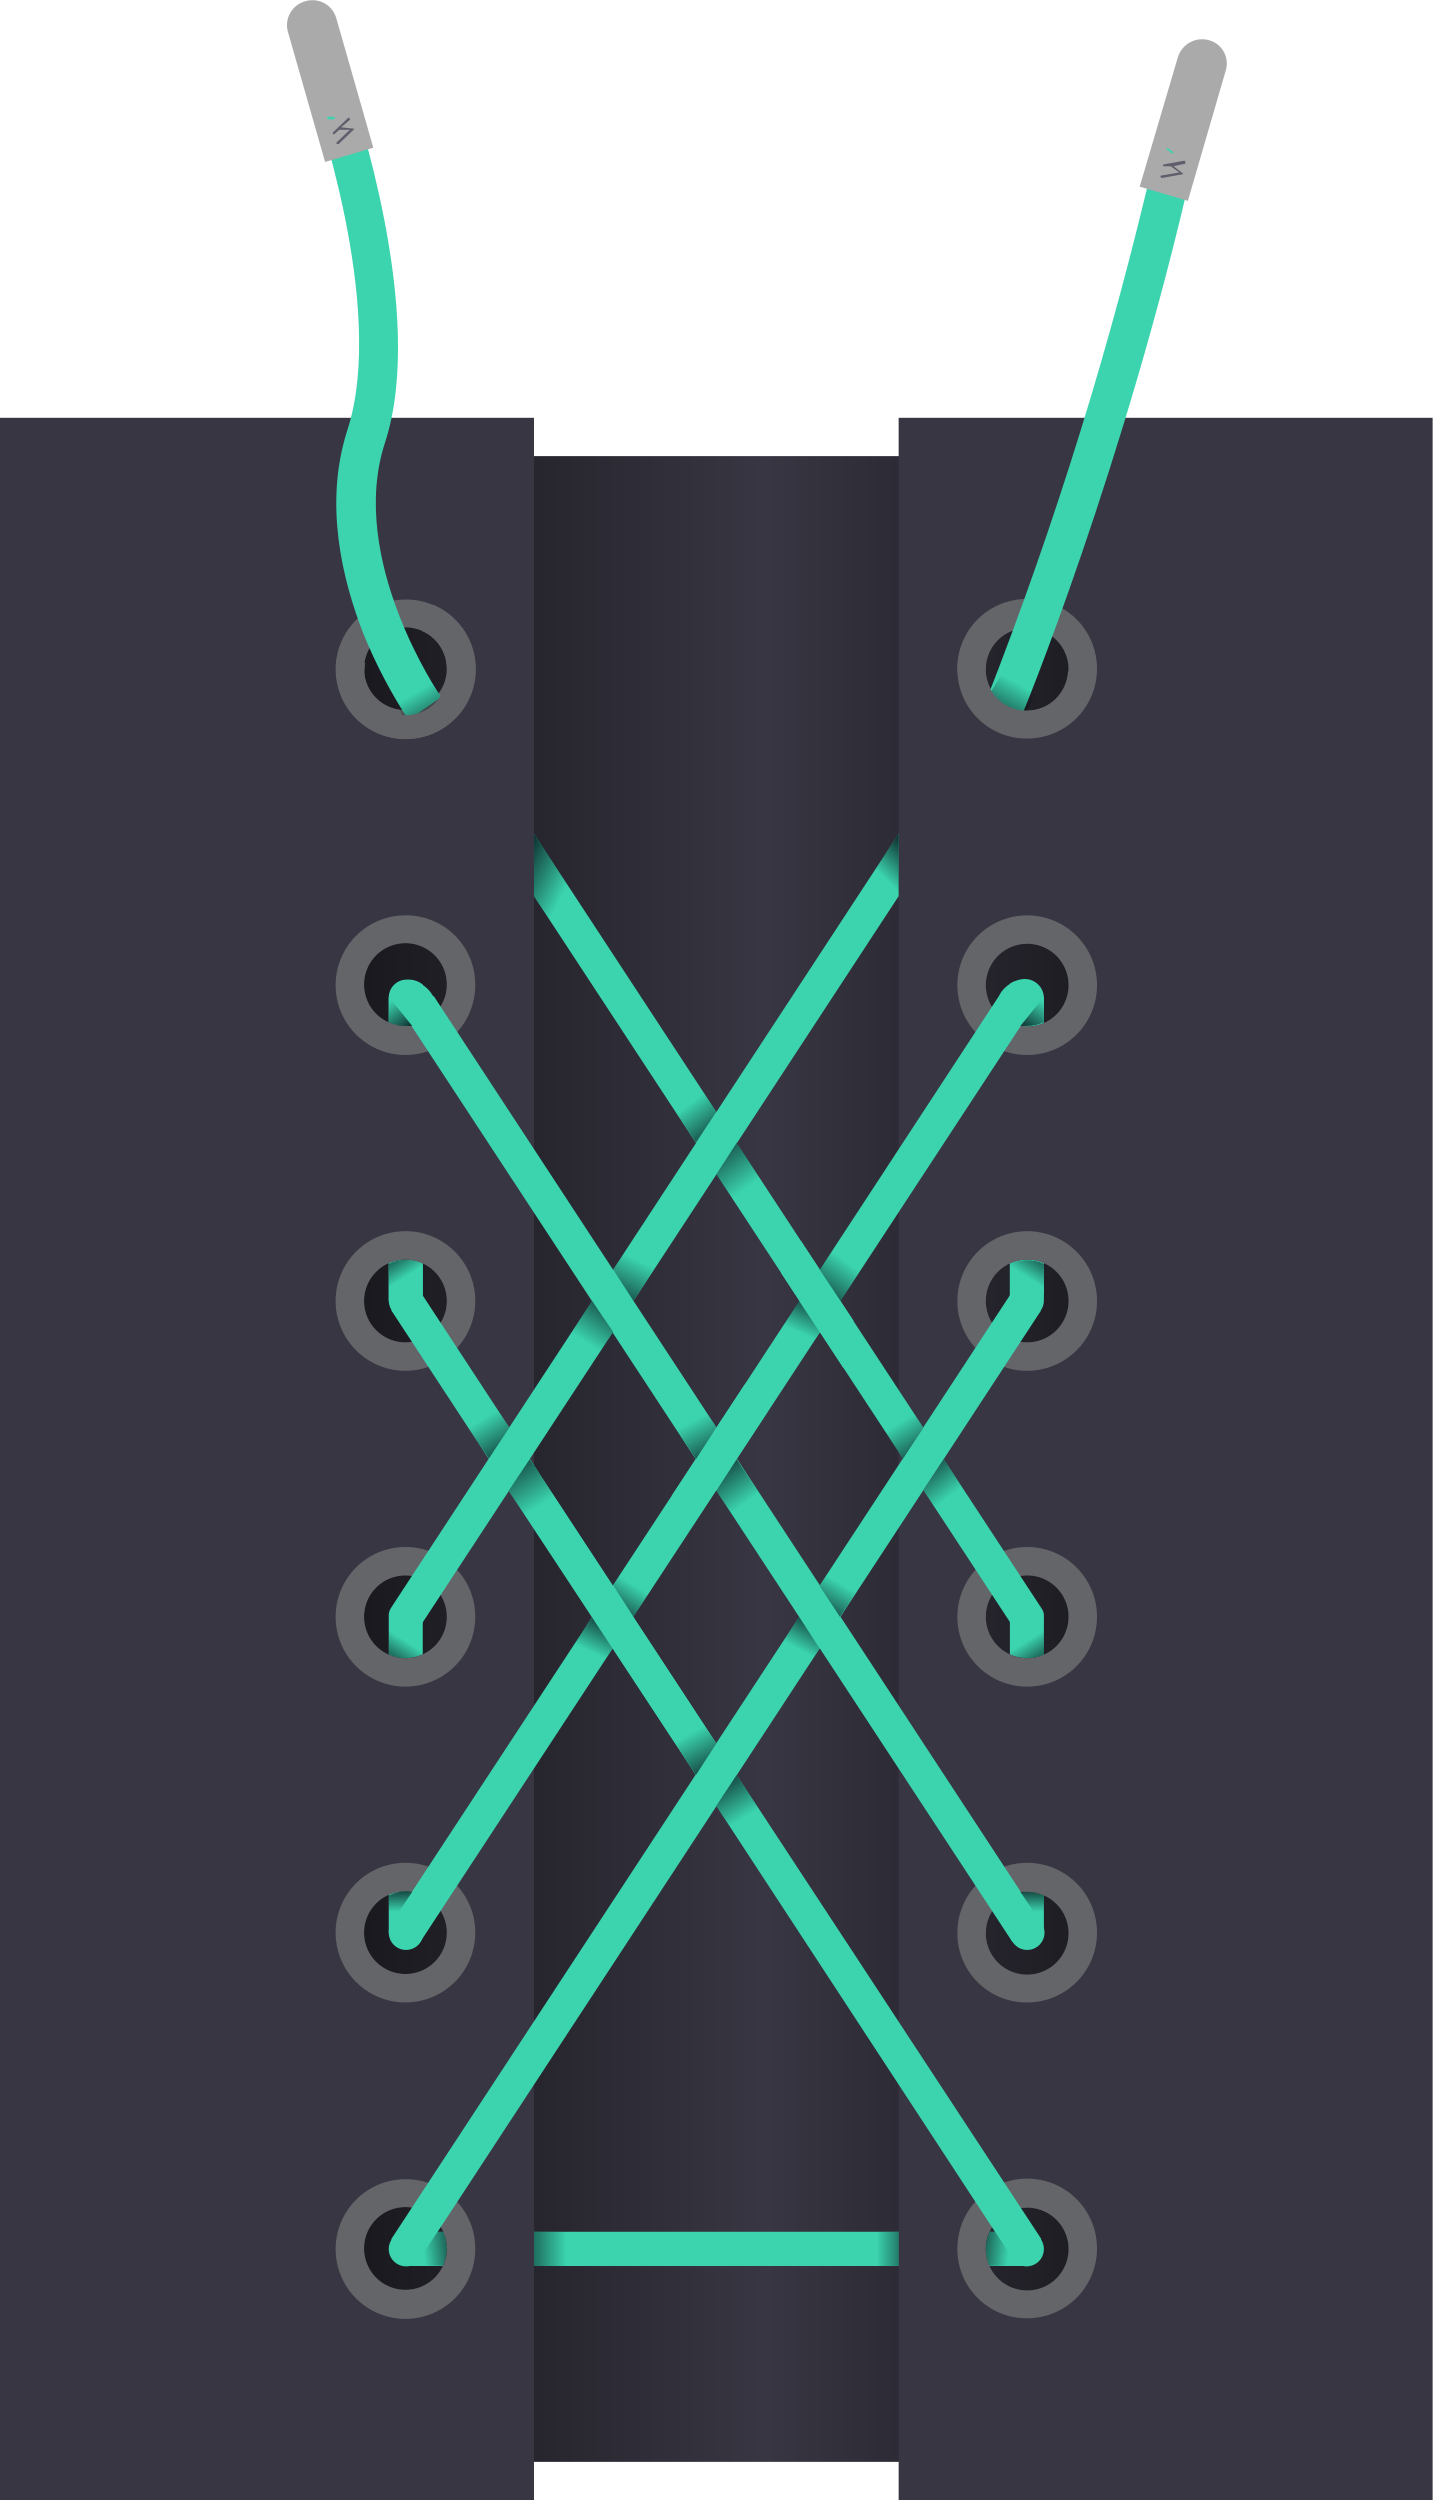
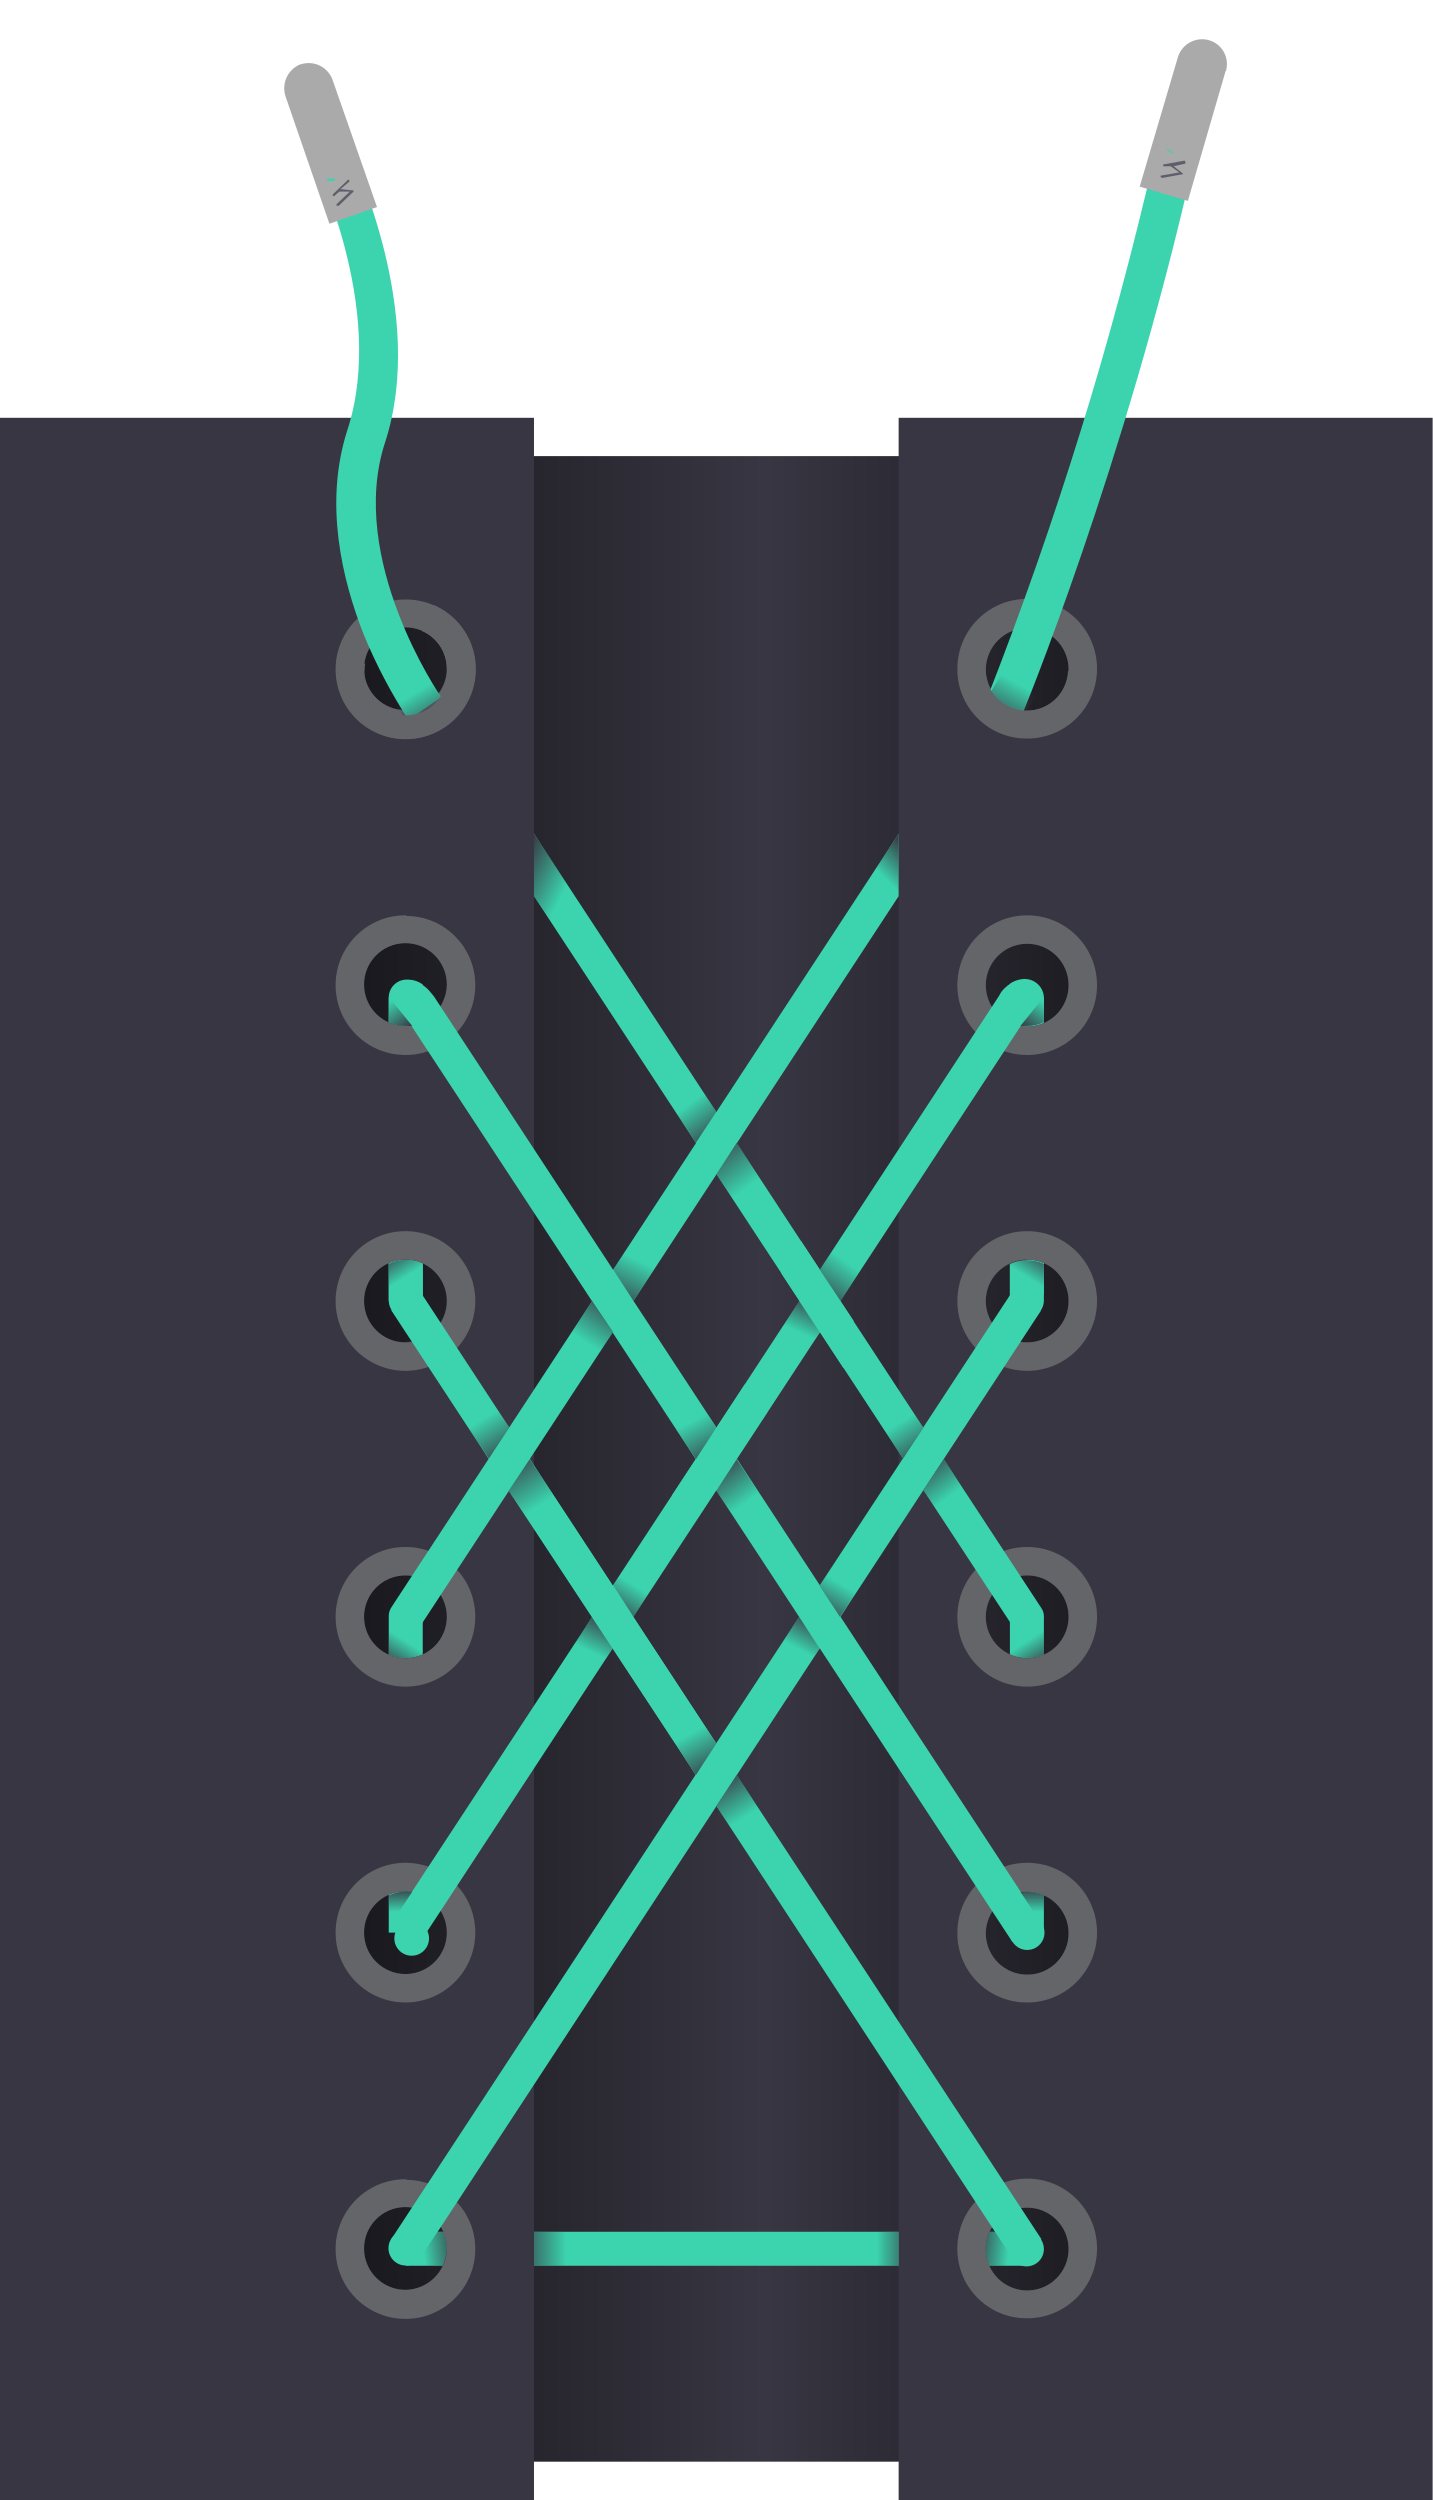
<svg xmlns="http://www.w3.org/2000/svg" xmlns:xlink="http://www.w3.org/1999/xlink" viewBox="0 0 231.8 404.5">
  <defs>
-     <linearGradient id="a" x1="2.86" y1="236.05" x2="231.12" y2="236.05" gradientUnits="userSpaceOnUse">
+     <linearGradient id="a" x1="2.86" y1="1832.05" x2="231.12" y2="1832.05" gradientTransform="translate(0 -1596)" gradientUnits="userSpaceOnUse">
      <stop offset="0" />
      <stop offset="0.53" stop-color="#383642" />
      <stop offset="1" />
    </linearGradient>
-     <linearGradient id="b" x1="65.65" y1="363.85" x2="166.14" y2="363.85" gradientUnits="userSpaceOnUse">
+     <linearGradient id="b" x1="65.7" y1="1959.85" x2="166.2" y2="1959.85" gradientTransform="translate(0 -1596)" gradientUnits="userSpaceOnUse">
      <stop offset="0" stop-color="#3bd4ae" />
      <stop offset="1" stop-color="#3bd4ae" />
    </linearGradient>
-     <linearGradient id="c" x1="148.65" y1="363.86" x2="141.84" y2="363.86" gradientUnits="userSpaceOnUse">
+     <linearGradient id="c" x1="148.65" y1="1959.85" x2="141.84" y2="1959.85" gradientTransform="translate(0 -1596)" gradientUnits="userSpaceOnUse">
      <stop offset="0" stop-color="#383642" />
      <stop offset="1" stop-color="#383642" stop-opacity="0" />
    </linearGradient>
-     <linearGradient id="d" x1="83.02" y1="363.85" x2="91.65" y2="363.85" xlink:href="#c" />
-     <linearGradient id="e" x1="74.38" y1="363.43" x2="68.52" y2="364.22" xlink:href="#c" />
-     <linearGradient id="f" x1="-5313.59" y1="363.43" x2="-5319.45" y2="364.22" gradientTransform="matrix(-1, 0, 0, 1, -5156.17, 0)" xlink:href="#c" />
-     <linearGradient id="g" x1="167.04" y1="305.34" x2="167.04" y2="309.35" xlink:href="#c" />
-     <linearGradient id="h" x1="-5490.18" y1="305.32" x2="-5490.18" y2="309.33" gradientTransform="matrix(-1, 0, 0, 1, -5425.4, 0)" xlink:href="#c" />
-     <linearGradient id="i" x1="116.17" y1="287.22" x2="120.41" y2="294.15" xlink:href="#c" />
-     <linearGradient id="j" x1="115.46" y1="287.64" x2="111.62" y2="280.53" xlink:href="#c" />
-     <linearGradient id="k" x1="98.23" y1="261.62" x2="95.5" y2="267.24" xlink:href="#c" />
-     <linearGradient id="l" x1="98.98" y1="262" x2="102.54" y2="256.43" xlink:href="#c" />
-     <linearGradient id="m" x1="62.97" y1="269.78" x2="65.68" y2="265.52" xlink:href="#c" />
-     <linearGradient id="n" x1="-5399.81" y1="269.8" x2="-5397.09" y2="265.54" gradientTransform="matrix(-1, 0, 0, 1, -5230.98, 0)" xlink:href="#c" />
-     <linearGradient id="o" x1="-5468.47" y1="-1710.67" x2="-5465.75" y2="-1714.93" gradientTransform="translate(-5299.6 -1508.3) rotate(180)" xlink:href="#c" />
-     <linearGradient id="p" x1="131.63" y1="-1710.65" x2="134.34" y2="-1714.9" gradientTransform="matrix(1, 0, 0, -1, -68.66, -1508.3)" xlink:href="#c" />
-     <linearGradient id="q" x1="132.04" y1="261.64" x2="129.21" y2="266.84" xlink:href="#c" />
-     <linearGradient id="r" x1="132.66" y1="262.18" x2="136.14" y2="256.28" xlink:href="#c" />
-     <linearGradient id="s" x1="115.7" y1="236.28" x2="120.69" y2="243.18" gradientUnits="userSpaceOnUse">
+     <linearGradient id="d" x1="83.02" y1="1959.85" x2="91.65" y2="1959.85" xlink:href="#c" />
+     <linearGradient id="e" x1="74.38" y1="1959.43" x2="68.52" y2="1960.22" xlink:href="#c" />
+     <linearGradient id="f" x1="-9155.11" y1="1959.43" x2="-9160.97" y2="1960.22" gradientTransform="matrix(-1, 0, 0, 1, -8997.69, -1596)" xlink:href="#c" />
+     <linearGradient id="g" x1="167" y1="1901.34" x2="167" y2="1905.35" xlink:href="#c" />
+     <linearGradient id="h" x1="-9331.72" y1="1901.32" x2="-9331.72" y2="1905.33" gradientTransform="matrix(-1, 0, 0, 1, -9266.92, -1596)" xlink:href="#c" />
+     <linearGradient id="i" x1="116.17" y1="1883.22" x2="120.41" y2="1890.15" xlink:href="#c" />
+     <linearGradient id="j" x1="115.45" y1="1883.64" x2="111.61" y2="1876.53" xlink:href="#c" />
+     <linearGradient id="k" x1="98.2" y1="1857.6" x2="95.47" y2="1863.22" xlink:href="#c" />
+     <linearGradient id="l" x1="99" y1="1858.01" x2="102.56" y2="1852.44" xlink:href="#c" />
+     <linearGradient id="m" x1="62.98" y1="1865.79" x2="65.69" y2="1861.53" xlink:href="#c" />
+     <linearGradient id="n" x1="-9241.33" y1="1865.8" x2="-9238.61" y2="1861.54" gradientTransform="matrix(-1, 0, 0, 1, -9072.5, -1596)" xlink:href="#c" />
+     <linearGradient id="o" x1="-9309.97" y1="-1592.66" x2="-9307.25" y2="-1596.92" gradientTransform="translate(-9141.1 -1390.3) rotate(180)" xlink:href="#c" />
+     <linearGradient id="p" x1="131.61" y1="-1592.66" x2="134.32" y2="-1596.91" gradientTransform="matrix(1, 0, 0, -1, -68.66, -1390.3)" xlink:href="#c" />
+     <linearGradient id="q" x1="132.02" y1="1857.63" x2="129.19" y2="1862.83" xlink:href="#c" />
+     <linearGradient id="r" x1="132.66" y1="1858.18" x2="136.14" y2="1852.28" xlink:href="#c" />
+     <linearGradient id="s" x1="115.7" y1="1832.28" x2="120.69" y2="1839.18" gradientTransform="translate(0 -1596)" gradientUnits="userSpaceOnUse">
      <stop offset="0" stop-color="#383642" />
      <stop offset="0.69" stop-color="#383642" stop-opacity="0.31" />
      <stop offset="1" stop-color="#383642" stop-opacity="0" />
    </linearGradient>
-     <linearGradient id="t" x1="115.72" y1="237.2" x2="111.96" y2="229.97" xlink:href="#c" />
-     <linearGradient id="u" x1="148.84" y1="235.91" x2="153.56" y2="242.24" xlink:href="#c" />
-     <linearGradient id="v" x1="149.75" y1="236.86" x2="145.55" y2="230.17" xlink:href="#c" />
-     <linearGradient id="w" x1="82.07" y1="235.31" x2="87.35" y2="243.63" xlink:href="#c" />
-     <linearGradient id="x" x1="82.44" y1="236.44" x2="78.19" y2="229.56" xlink:href="#c" />
-     <linearGradient id="y" x1="99.63" y1="209.82" x2="94.76" y2="217.19" xlink:href="#c" />
-     <linearGradient id="z" x1="99.51" y1="211.72" x2="103.25" y2="203.9" xlink:href="#c" />
-     <linearGradient id="aa" x1="131.75" y1="209.85" x2="129.16" y2="215.52" xlink:href="#c" />
-     <linearGradient id="ab" x1="131.97" y1="210.96" x2="136.93" y2="204.1" xlink:href="#c" />
-     <linearGradient id="ac" x1="114.91" y1="184.2" x2="120.85" y2="192.25" xlink:href="#c" />
-     <linearGradient id="ad" x1="116.29" y1="184.9" x2="111.62" y2="178.54" xlink:href="#c" />
-     <linearGradient id="ae" x1="65.66" y1="166.9" x2="62.45" y2="162.52" xlink:href="#c" />
-     <linearGradient id="af" x1="-5299.98" y1="166.9" x2="-5303.2" y2="162.52" gradientTransform="matrix(-1, 0, 0, 1, -5133.85, 0)" xlink:href="#c" />
-     <linearGradient id="ag" x1="148.09" y1="138" x2="143.58" y2="142.58" xlink:href="#c" />
-     <linearGradient id="ah" x1="83.32" y1="140.55" x2="91.14" y2="144.58" xlink:href="#c" />
-     <linearGradient id="ai" x1="160.92" y1="117.56" x2="164.8" y2="110.65" xlink:href="#c" />
-     <linearGradient id="aj" x1="70.64" y1="118.53" x2="66.9" y2="112.24" xlink:href="#c" />
+     <linearGradient id="t" x1="115.73" y1="1833.19" x2="111.97" y2="1825.96" xlink:href="#c" />
+     <linearGradient id="u" x1="148.81" y1="1831.93" x2="153.53" y2="1838.26" xlink:href="#c" />
+     <linearGradient id="v" x1="149.76" y1="1832.85" x2="145.56" y2="1826.16" xlink:href="#c" />
+     <linearGradient id="w" x1="82.07" y1="1831.31" x2="87.35" y2="1839.63" xlink:href="#c" />
+     <linearGradient id="x" x1="82.42" y1="1832.45" x2="78.17" y2="1825.57" xlink:href="#c" />
+     <linearGradient id="y" x1="99.64" y1="1805.83" x2="94.77" y2="1813.2" xlink:href="#c" />
+     <linearGradient id="z" x1="99.51" y1="1807.72" x2="103.25" y2="1799.9" xlink:href="#c" />
+     <linearGradient id="aa" x1="131.72" y1="1805.84" x2="129.13" y2="1811.51" xlink:href="#c" />
+     <linearGradient id="ab" x1="131.99" y1="1806.98" x2="136.95" y2="1800.12" xlink:href="#c" />
+     <linearGradient id="ac" x1="114.91" y1="1780.2" x2="120.85" y2="1788.25" xlink:href="#c" />
+     <linearGradient id="ad" x1="116.3" y1="1780.89" x2="111.63" y2="1774.53" xlink:href="#c" />
+     <linearGradient id="ae" x1="65.67" y1="1762.89" x2="62.46" y2="1758.51" xlink:href="#c" />
+     <linearGradient id="af" x1="-9141.49" y1="1762.89" x2="-9144.71" y2="1758.51" gradientTransform="matrix(-1, 0, 0, 1, -8975.37, -1596)" xlink:href="#c" />
+     <linearGradient id="ag" x1="148.11" y1="1734.02" x2="143.6" y2="1738.6" xlink:href="#c" />
+     <linearGradient id="ah" x1="83.33" y1="1736.53" x2="91.15" y2="1740.56" xlink:href="#c" />
+     <linearGradient id="ai" x1="160.9" y1="1713.55" x2="164.78" y2="1706.64" xlink:href="#c" />
+     <linearGradient id="aj" x1="70.64" y1="1714.53" x2="66.9" y2="1708.24" xlink:href="#c" />
  </defs>
-   <g style="isolation:isolate">
-     <rect x="6.1" y="73.8" width="219.5" height="324.53" style="fill:url(#a)" />
-     <path d="M165.7,213.3h.3a2.9,2.9,0,0,0,2.9-2.9V161.3h-5.5v51.2A3.6,3.6,0,0,0,165.7,213.3Z" style="fill:#3bd4ae" />
-     <path d="M66.1,213.3h-.3a2.9,2.9,0,0,1-2.9-2.9V161.3h5.5v51.2A3.6,3.6,0,0,1,66.1,213.3Z" style="fill:#3bd4ae" />
-     <path d="M66.1,158.5h-.3a2.9,2.9,0,0,0-2.9,2.9v49.1h5.5V159.3A3.6,3.6,0,0,0,66.1,158.5Z" style="fill:#3bd4ae" />
-     <path d="M165.8,158.4a4.3,4.3,0,0,0-2.4.8v52l5.5-1.8V161.5A3.1,3.1,0,0,0,165.8,158.4Z" style="fill:#3bd4ae" />
-     <rect x="62.9" y="261.6" width="5.5" height="51.12" style="fill:#3bd4ae" />
-     <rect x="163.4" y="261.6" width="5.5" height="51.12" style="fill:#3bd4ae" />
-     <rect x="65.7" y="361.1" width="100.5" height="5.54" style="fill:url(#b)" />
-     <path d="M0,67.6V404.5H86.4V67.6ZM65.7,370.5a6.7,6.7,0,1,1,6.6-6.6A6.7,6.7,0,0,1,65.7,370.5Zm0-51.1a6.7,6.7,0,1,1,6.6-6.7A6.7,6.7,0,0,1,65.7,319.4Zm0-51.1a6.7,6.7,0,1,1,6.6-6.7A6.7,6.7,0,0,1,65.7,268.3Zm0-51.1a6.7,6.7,0,1,1,6.6-6.7A6.7,6.7,0,0,1,65.7,217.2Zm0-51.2a6.7,6.7,0,1,1,6.6-6.6A6.7,6.7,0,0,1,65.7,166Zm0-51.1a6.7,6.7,0,1,1,6.6-6.7A6.7,6.7,0,0,1,65.7,114.9Z" style="fill:#383642" />
-     <path d="M65.7,352.6a11.3,11.3,0,1,0,11.2,11.3A11.2,11.2,0,0,0,65.7,352.6Zm0,17.9a6.7,6.7,0,1,1,6.6-6.6A6.7,6.7,0,0,1,65.7,370.5Z" style="fill:#636569" />
-     <path d="M65.7,301.4a11.3,11.3,0,1,0,11.2,11.3A11.3,11.3,0,0,0,65.7,301.4Zm0,18a6.7,6.7,0,1,1,6.6-6.7A6.7,6.7,0,0,1,65.7,319.4Z" style="fill:#636569" />
-     <path d="M65.7,250.3a11.3,11.3,0,1,0,11.2,11.3A11.3,11.3,0,0,0,65.7,250.3Zm0,18a6.7,6.7,0,1,1,6.6-6.7A6.7,6.7,0,0,1,65.7,268.3Z" style="fill:#636569" />
-     <path d="M65.7,199.2a11.3,11.3,0,1,0,11.2,11.3A11.3,11.3,0,0,0,65.7,199.2Zm0,18a6.7,6.7,0,1,1,6.6-6.7A6.7,6.7,0,0,1,65.7,217.2Z" style="fill:#636569" />
-     <path d="M65.7,148.1a11.3,11.3,0,1,0,11.2,11.3A11.2,11.2,0,0,0,65.7,148.1Zm0,17.9a6.7,6.7,0,1,1,6.6-6.6A6.7,6.7,0,0,1,65.7,166Z" style="fill:#636569" />
-     <path d="M65.7,97a11.3,11.3,0,1,0,11.2,11.2A11.2,11.2,0,0,0,65.7,97Zm0,17.9a6.7,6.7,0,1,1,6.6-6.7A6.7,6.7,0,0,1,65.7,114.9Z" style="fill:#636569" />
-     <path d="M231.8,404.5V67.6H145.4V404.5ZM166.1,101.6a6.7,6.7,0,1,1-6.6,6.6A6.7,6.7,0,0,1,166.1,101.6Zm0,51.1a6.7,6.7,0,1,1-6.6,6.7A6.7,6.7,0,0,1,166.1,152.7Zm0,51.1a6.7,6.7,0,1,1-6.6,6.7A6.7,6.7,0,0,1,166.1,203.8Zm0,51.1a6.7,6.7,0,1,1-6.6,6.7A6.7,6.7,0,0,1,166.1,254.9Zm0,51.2a6.7,6.7,0,1,1-6.6,6.6A6.7,6.7,0,0,1,166.1,306.1Zm0,51.1a6.7,6.7,0,1,1-6.6,6.7A6.7,6.7,0,0,1,166.1,357.2Z" style="fill:#383642" />
-     <path d="M166.1,119.5a11.3,11.3,0,1,0-11.2-11.3A11.2,11.2,0,0,0,166.1,119.5Zm0-17.9a6.7,6.7,0,1,1-6.6,6.6A6.7,6.7,0,0,1,166.1,101.6Z" style="fill:#636569" />
-     <path d="M166.1,170.7a11.3,11.3,0,1,0-11.2-11.3A11.3,11.3,0,0,0,166.1,170.7Zm0-18a6.7,6.7,0,1,1-6.6,6.7A6.7,6.7,0,0,1,166.1,152.7Z" style="fill:#636569" />
-     <path d="M166.1,221.8a11.3,11.3,0,1,0-11.2-11.3A11.3,11.3,0,0,0,166.1,221.8Zm0-18a6.7,6.7,0,1,1-6.6,6.7A6.7,6.7,0,0,1,166.1,203.8Z" style="fill:#636569" />
-     <path d="M166.1,272.9a11.3,11.3,0,1,0-11.2-11.3A11.3,11.3,0,0,0,166.1,272.9Zm0-18a6.7,6.7,0,1,1-6.6,6.7A6.7,6.7,0,0,1,166.1,254.9Z" style="fill:#636569" />
-     <path d="M166.1,324a11.3,11.3,0,1,0-11.2-11.3A11.2,11.2,0,0,0,166.1,324Zm0-17.9a6.7,6.7,0,1,1-6.6,6.6A6.7,6.7,0,0,1,166.1,306.1Z" style="fill:#636569" />
-     <path d="M166.1,375.1a11.3,11.3,0,1,0-11.2-11.2A11.2,11.2,0,0,0,166.1,375.1Zm0-17.9a6.7,6.7,0,1,1-6.6,6.7A6.7,6.7,0,0,1,166.1,357.2Z" style="fill:#636569" />
-     <polygon points="68 365.4 63.3 362.3 164.3 208.2 168.4 212.1 68 365.4" style="fill:#3bd4ae" />
-     <polygon points="163.8 365.4 115.9 292.2 119.2 287.2 168.5 362.3 163.8 365.4" style="fill:#3bd4ae" />
-     <polygon points="163.9 263.2 149.4 241.1 152.7 236.1 168.5 260.2 163.9 263.2" style="fill:#3bd4ae" />
-     <polygon points="112.6 287.2 63.3 212 68 209 115.9 282.1 112.6 287.2" style="fill:#3bd4ae" />
-     <polygon points="146.1 236 86.4 145 86.4 134.9 149.4 231 146.1 236" style="fill:#3bd4ae" />
-     <polygon points="102.5 210.5 98.5 206.5 145.4 134.9 145.4 145 102.5 210.5" style="fill:#3bd4ae" />
-     <polygon points="68 263.1 63.3 260.1 95.8 210.5 99.2 215.5 68 263.1" style="fill:#3bd4ae" />
-     <path d="M164.1,158.8a5.4,5.4,0,0,0-2.1,1.7l-.4.7h0l-41.3,63.1-57,86.9,4.7,3L168.5,160.9Z" style="fill:#3bd4ae" />
-     <path d="M70.2,161.2h-.1l-.4-.6a5.1,5.1,0,0,0-2.8-1.9l-3.6,2.3L163.8,314.2l4.7-3Z" style="fill:#3bd4ae" />
-     <path d="M62.9,261.6a2.3,2.3,0,0,1,.4-1.5l3.8.8-.7,1.7Z" style="fill:#3bd4ae" />
-     <path d="M168.5,260.2a2,2,0,0,1,.4,1.4c0,1-3.5.6-3.5.6l-.2-1.8Z" style="fill:#3bd4ae" />
-     <circle cx="65.7" cy="312.7" r="2.8" style="fill:#3bd4ae" />
-     <circle cx="166.2" cy="312.7" r="2.8" style="fill:#3bd4ae" />
-     <circle cx="65.7" cy="363.9" r="2.8" style="fill:#3bd4ae" />
-     <circle cx="166.1" cy="363.9" r="2.8" style="fill:#3bd4ae" />
-     <polygon points="112.6 287.2 82.3 241.2 85.7 236.1 115.9 282.1 112.6 287.2" style="fill:#3bd4ae" />
-     <polygon points="120.5 224 124.2 228.4 112.1 246.8 108.7 242 120.5 224" style="fill:#3bd4ae" />
-     <polygon points="126.4 206 136.5 221.4 138.1 213.7 129.6 200.8 126.4 206" style="fill:#3bd4ae" />
-     <path d="M193,26.7c-10.9,48.3-27.7,89.4-28,89.8l-5.3-3.5a629.7,629.7,0,0,0,27.1-87.7Z" style="fill:#3bd4ae" />
-     <path d="M58.9,102.8a82.7,82.7,0,0,0,7.2,13.7l5.3-3.7-2.7,1.9,2.7-1.9c-.2-.2-15.3-22.3-9.1-41.2,6.9-21.1-5.4-56-5.4-56.7l-6.4.5c0,.1,12.2,34.3,5.7,54.2C52.4,81.4,55.3,93.7,58.9,102.8Z" style="fill:#3bd4ae" />
-     <rect x="139.5" y="361.1" width="5.9" height="5.53" style="mix-blend-mode:multiply;fill:url(#c)" />
-     <rect x="86.4" y="361.1" width="5.2" height="5.55" style="mix-blend-mode:multiply;fill:url(#d)" />
-     <path d="M68,365.3v1.3h3.7a6.3,6.3,0,0,0,.6-2.7,6.4,6.4,0,0,0-.6-2.8h-.9Z" style="mix-blend-mode:multiply;fill:url(#e)" />
-     <path d="M163.8,365.3v1.3h-3.7a6.3,6.3,0,0,1-.6-2.7,6.4,6.4,0,0,1,.6-2.8h.9Z" style="mix-blend-mode:multiply;fill:url(#f)" />
-     <path d="M165.1,306.1l3.8,5.7v-5.1a6.4,6.4,0,0,0-2.8-.6Z" style="mix-blend-mode:multiply;fill:url(#g)" />
-     <path d="M66.7,306.1l-3.8,5.7v-5.1a6.4,6.4,0,0,1,2.8-.7Z" style="mix-blend-mode:multiply;fill:url(#h)" />
-     <polygon points="115.9 292.2 119.2 287.2 123.2 293.3 120.1 298.6 115.9 292.2" style="mix-blend-mode:multiply;fill:url(#i)" />
-     <polygon points="115.9 282.1 112.6 287.2 108.1 280.4 111.5 275.4 115.9 282.1" style="mix-blend-mode:multiply;fill:url(#j)" />
-     <polygon points="95.8 261.7 99.1 266.7 96.7 270.4 92.1 267.2 95.8 261.7" style="mix-blend-mode:multiply;fill:url(#k)" />
-     <polygon points="99.2 256.5 102.5 261.6 106.1 256.1 102.5 251.4 99.2 256.5" style="mix-blend-mode:multiply;fill:url(#l)" />
-     <path d="M68.4,267.7v-4.2H62.9v4.2a6.4,6.4,0,0,0,2.8.6A6.3,6.3,0,0,0,68.4,267.7Z" style="mix-blend-mode:multiply;fill:url(#m)" />
-     <path d="M163.4,267.7v-4.2h5.5v4.2a6.4,6.4,0,0,1-2.8.6A6.3,6.3,0,0,1,163.4,267.7Z" style="mix-blend-mode:multiply;fill:url(#n)" />
-     <path d="M163.4,204.5v4.2h5.5v-4.2a6.4,6.4,0,0,0-2.8-.6A6.3,6.3,0,0,0,163.4,204.5Z" style="mix-blend-mode:multiply;fill:url(#o)" />
-     <path d="M68.4,204.5v4.2H62.9v-4.2a6.4,6.4,0,0,1,2.8-.7A6.4,6.4,0,0,1,68.4,204.5Z" style="mix-blend-mode:multiply;fill:url(#p)" />
-     <polygon points="129.3 261.6 132.6 266.7 130.1 270.6 125.7 267.1 129.3 261.6" style="mix-blend-mode:multiply;fill:url(#q)" />
-     <polygon points="132.6 256.6 135.9 261.6 139.9 255.6 135.9 251.6 132.6 256.6" style="mix-blend-mode:multiply;fill:url(#r)" />
-     <polygon points="115.9 241.2 119.2 236.1 122.8 241.6 119.6 246.7 115.9 241.2" style="mix-blend-mode:multiply;fill:url(#s)" />
-     <polygon points="115.9 231 112.6 236.1 108.4 229.6 111.9 225 115.9 231" style="mix-blend-mode:multiply;fill:url(#t)" />
-     <polygon points="152.7 236.1 149.4 241.1 152.7 246.2 156.2 241.5 152.7 236.1" style="mix-blend-mode:multiply;fill:url(#u)" />
-     <polygon points="146.1 236 149.4 231 145.2 224.6 142.2 230.1 146.1 236" style="mix-blend-mode:multiply;fill:url(#v)" />
-     <polygon points="85.7 236.1 82.3 241.2 86.9 248.1 90.9 243.7 85.7 236.1" style="mix-blend-mode:multiply;fill:url(#w)" />
-     <polygon points="79.1 236 82.4 231 78.9 225.7 75.2 230.2 79.1 236" style="mix-blend-mode:multiply;fill:url(#x)" />
-     <polygon points="95.8 210.5 99.2 215.5 94.8 222.3 90.7 218.3 95.8 210.5" style="mix-blend-mode:multiply;fill:url(#y)" />
-     <polygon points="99.2 205.4 102.5 210.5 106.1 204.9 101.7 201.5 99.2 205.4" style="mix-blend-mode:multiply;fill:url(#z)" />
-     <polygon points="129.3 210.5 132.6 215.5 129 221.1 124.9 217.2 129.3 210.5" style="mix-blend-mode:multiply;fill:url(#aa)" />
-     <polygon points="132.6 205.4 136 210.5 139.9 204.5 135.4 201.2 132.6 205.4" style="mix-blend-mode:multiply;fill:url(#ab)" />
-     <polygon points="119.2 184.9 115.9 190 119.7 195.8 123.3 191.1 119.2 184.9" style="mix-blend-mode:multiply;fill:url(#ac)" />
-     <polygon points="112.6 184.9 115.9 179.9 112.3 174.4 108.7 178.9 112.6 184.9" style="mix-blend-mode:multiply;fill:url(#ad)" />
-     <path d="M66.7,166l-3.8-4.7v4.1a6.4,6.4,0,0,0,2.8.6Z" style="mix-blend-mode:multiply;fill:url(#ae)" />
-     <path d="M165.1,166l3.8-4.7v4.1a6.4,6.4,0,0,1-2.8.6Z" style="mix-blend-mode:multiply;fill:url(#af)" />
-     <polygon points="145.4 134.9 145.4 145 142.2 149.9 139.9 143.3 145.4 134.9" style="mix-blend-mode:multiply;fill:url(#ag)" />
-     <polygon points="86.4 134.9 86.4 145 90.8 151.6 92.8 144.6 86.4 134.9" style="mix-blend-mode:multiply;fill:url(#ah)" />
-     <polygon points="162.7 108.1 159.4 113.4 165 117 169.3 109.4 162.7 108.1" style="mix-blend-mode:multiply;fill:url(#ai)" />
-     <path d="M174.4,108.8l-1.6-.2a6.7,6.7,0,1,1-9-6.6,13.6,13.6,0,0,1-1.2-4.5,11.3,11.3,0,0,0-7.7,10.7,11.3,11.3,0,0,0,22.5.1A10.5,10.5,0,0,1,174.4,108.8Z" style="fill:#636569" />
-     <polygon points="69.4 109.7 72.8 115.1 65.9 117.6 63.5 112.3 69.4 109.7" style="mix-blend-mode:multiply;fill:url(#aj)" />
-     <path d="M70.2,97.9a12.3,12.3,0,0,1-1.9,4.2,6.6,6.6,0,0,1,4,6.1,6.7,6.7,0,1,1-13.3,0,2.8,2.8,0,0,1,.1-.9h-.6a10.5,10.5,0,0,1-4-.7,9.2,9.2,0,0,0-.1,1.6A11.3,11.3,0,1,0,70.2,97.9Z" style="fill:#636569" />
-     <path d="M49.4.2a4,4,0,0,1,5,2.7l6,21-7.8,2.3-6-21A4,4,0,0,1,49.4.2Z" style="fill:#aaa" />
-     <path d="M195.6,6.5a3.9,3.9,0,0,1,2.7,5l-6.1,21-7.8-2.3,6.2-21A4.1,4.1,0,0,1,195.6,6.5Z" style="fill:#aaa" />
-     <path d="M56.3,19.1l-2.4,2.3a.2.2,0,0,0,0,.3c.1,0,.2.1.2,0l.8-.7h1.7l-2.1,2a.2.2,0,0,0,0,.3h.3l2.4-2.3c.1-.1.1-.1.1-.2h-.2l-1.9-.2,1.4-1.2c0-.1.1-.2,0-.2h0A.2.2,0,0,0,56.3,19.1Z" style="fill:#5f5e6c" />
-     <path d="M54.2,19.1h0l-.2.2h-.9l-.2-.2a.2.2,0,0,1,.2-.2H54A.2.2,0,0,1,54.2,19.1Z" style="fill:#3bd4ae" />
-     <path d="M191.6,26l-3.3.6c-.1,0-.2.1-.1.2s.1.2.2.1h1l1.4,1-2.9.5c-.1,0-.2.1-.1.2a.2.2,0,0,0,.2.2l3.3-.6h.1c0-.1,0-.2-.1-.2l-1.4-1.1,1.8-.4c.1,0,.1,0,.1-.1h0C191.8,26,191.7,26,191.6,26Z" style="fill:#5f5e6c" />
-     <path d="M189.8,24.8h-.2l-.8-.6a.1.1,0,0,1,0-.2h.2l.8.6A.1.1,0,0,1,189.8,24.8Z" style="fill:#3bd4ae" />
-   </g>
+   <rect x="6.1" y="73.8" width="219.5" height="324.5" style="fill:url(#a)" />
+   <path d="M165.7,213.3h.3a2.9,2.9,0,0,0,2.9-2.9V161.3h-5.5v51.2A4,4,0,0,0,165.7,213.3Z" style="fill:#3bd4ae" />
+   <path d="M66.1,213.3h-.3a2.9,2.9,0,0,1-2.9-2.9V161.3h5.5v51.2A4,4,0,0,1,66.1,213.3Z" style="fill:#3bd4ae" />
+   <path d="M66.1,158.5h-.3a2.9,2.9,0,0,0-2.9,2.9v49.1h5.5V159.3A4,4,0,0,0,66.1,158.5Z" style="fill:#3bd4ae" />
+   <path d="M165.8,158.4a4.1,4.1,0,0,0-2.4.8v52l5.5-1.8V161.5a3.1,3.1,0,0,0-3.1-3.1Z" style="fill:#3bd4ae" />
+   <rect x="62.9" y="261.6" width="5.5" height="51.1" style="fill:#3bd4ae" />
+   <rect x="163.4" y="261.6" width="5.5" height="51.1" style="fill:#3bd4ae" />
+   <rect x="65.7" y="361.1" width="100.5" height="5.5" style="fill:url(#b)" />
+   <path d="M0,67.6V404.5H86.4V67.6ZM65.7,370.5a6.7,6.7,0,1,1,6.6-6.8v.2A6.8,6.8,0,0,1,65.7,370.5Zm0-51.1a6.7,6.7,0,1,1,6.6-6.8h0A6.7,6.7,0,0,1,65.7,319.4Zm0-51.1a6.7,6.7,0,1,1,6.6-6.8h0A6.7,6.7,0,0,1,65.7,268.3Zm0-51.1a6.7,6.7,0,1,1,6.6-6.8h0a6.7,6.7,0,0,1-6.6,6.7Zm0-51.2a6.7,6.7,0,1,1,6.6-6.8v.2a6.8,6.8,0,0,1-6.6,6.6Zm0-51.1a6.7,6.7,0,1,1,6.6-6.8h0a6.7,6.7,0,0,1-6.6,6.7Z" style="fill:#383642" />
+   <path d="M65.7,352.6A11.3,11.3,0,1,0,76.9,364h0a11.2,11.2,0,0,0-11.1-11.3Zm0,17.9a6.7,6.7,0,1,1,6.6-6.8v.2A6.8,6.8,0,0,1,65.7,370.5Z" style="fill:#636569" />
+   <path d="M65.7,301.4a11.3,11.3,0,1,0,11.2,11.4h0A11.3,11.3,0,0,0,65.7,301.4Zm0,18a6.7,6.7,0,1,1,6.6-6.8h0A6.7,6.7,0,0,1,65.7,319.4Z" style="fill:#636569" />
+   <path d="M65.7,250.3a11.3,11.3,0,1,0,11.2,11.4h0A11.3,11.3,0,0,0,65.7,250.3Zm0,18a6.7,6.7,0,1,1,6.6-6.8h0A6.7,6.7,0,0,1,65.7,268.3Z" style="fill:#636569" />
+   <path d="M65.7,199.2a11.3,11.3,0,1,0,11.2,11.4h0A11.3,11.3,0,0,0,65.7,199.2Zm0,18a6.7,6.7,0,1,1,6.6-6.8h0A6.7,6.7,0,0,1,65.7,217.2Z" style="fill:#636569" />
+   <path d="M65.7,148.1a11.3,11.3,0,1,0,11.2,11.4h0a11.2,11.2,0,0,0-11.1-11.3Zm0,17.9a6.7,6.7,0,1,1,6.6-6.8v.2A6.8,6.8,0,0,1,65.7,166Z" style="fill:#636569" />
+   <path d="M65.7,97a11.3,11.3,0,1,0,11.2,11.4v-.2A11.2,11.2,0,0,0,65.7,97Zm0,17.9a6.7,6.7,0,1,1,6.6-6.8h0A6.7,6.7,0,0,1,65.7,114.9Z" style="fill:#636569" />
+   <path d="M231.8,404.5V67.6H145.4V404.5ZM166.1,101.6a6.7,6.7,0,1,1-6.6,6.8v-.2A6.8,6.8,0,0,1,166.1,101.6Zm0,51.1a6.7,6.7,0,1,1-6.6,6.8h0A6.7,6.7,0,0,1,166.1,152.7Zm0,51.1a6.7,6.7,0,1,1-6.6,6.8h0a6.7,6.7,0,0,1,6.6-6.7Zm0,51.1a6.7,6.7,0,1,1-6.6,6.8h0A6.7,6.7,0,0,1,166.1,254.9Zm0,51.2a6.7,6.7,0,1,1-6.6,6.8v-.2A6.8,6.8,0,0,1,166.1,306.1Zm0,51.1a6.7,6.7,0,1,1-6.6,6.8h0A6.7,6.7,0,0,1,166.1,357.2Z" style="fill:#383642" />
+   <path d="M166.1,119.5a11.3,11.3,0,1,0-11.2-11.4h0A11.2,11.2,0,0,0,166,119.5Zm0-17.9a6.7,6.7,0,1,1-6.6,6.8v-.2A6.8,6.8,0,0,1,166.1,101.6Z" style="fill:#636569" />
+   <path d="M166.1,170.7a11.3,11.3,0,1,0-11.2-11.4h0A11.3,11.3,0,0,0,166.1,170.7Zm0-18a6.7,6.7,0,1,1-6.6,6.8h0A6.7,6.7,0,0,1,166.1,152.7Z" style="fill:#636569" />
+   <path d="M166.1,221.8a11.3,11.3,0,1,0-11.2-11.4h0A11.3,11.3,0,0,0,166.1,221.8Zm0-18a6.7,6.7,0,1,1-6.6,6.8h0A6.7,6.7,0,0,1,166.1,203.8Z" style="fill:#636569" />
+   <path d="M166.1,272.9a11.3,11.3,0,1,0-11.2-11.4h0A11.3,11.3,0,0,0,166.1,272.9Zm0-18a6.7,6.7,0,1,1-6.6,6.8h0A6.7,6.7,0,0,1,166.1,254.9Z" style="fill:#636569" />
+   <path d="M166.1,324a11.3,11.3,0,1,0-11.2-11.4h0A11.2,11.2,0,0,0,166,324Zm0-17.9a6.7,6.7,0,1,1-6.6,6.8v-.2A6.8,6.8,0,0,1,166.1,306.1Z" style="fill:#636569" />
+   <path d="M166.1,375.1a11.3,11.3,0,1,0-11.2-11.4v.2a11.2,11.2,0,0,0,11.2,11.2Zm0-17.9a6.7,6.7,0,1,1-6.6,6.8h0A6.7,6.7,0,0,1,166.1,357.2Z" style="fill:#636569" />
+   <polygon points="68 365.4 63.3 362.3 164.3 208.2 168.4 212.1 68 365.4" style="fill:#3bd4ae" />
+   <polygon points="163.8 365.4 115.9 292.2 119.2 287.2 168.5 362.3 163.8 365.4" style="fill:#3bd4ae" />
+   <polygon points="163.9 263.2 149.4 241.1 152.7 236.1 168.5 260.2 163.9 263.2" style="fill:#3bd4ae" />
+   <polygon points="112.6 287.2 63.3 212 68 209 115.9 282.1 112.6 287.2" style="fill:#3bd4ae" />
+   <polygon points="146.1 236 86.4 145 86.4 134.9 149.4 231 146.1 236" style="fill:#3bd4ae" />
+   <polygon points="102.5 210.5 98.5 206.5 145.4 134.9 145.4 145 102.5 210.5" style="fill:#3bd4ae" />
+   <polygon points="68 263.1 63.3 260.1 95.8 210.5 99.2 215.5 68 263.1" style="fill:#3bd4ae" />
+   <path d="M164.1,158.8a5.8,5.8,0,0,0-2.1,1.7l-.4.7h0l-41.3,63.1-57,86.9,4.7,3L168.5,160.9Z" style="fill:#3bd4ae" />
+   <path d="M70.2,161.2h0l-.5-.6a5.4,5.4,0,0,0-2.8-1.9L63.3,161,163.8,314.2l4.7-3Z" style="fill:#3bd4ae" />
+   <path d="M62.9,261.6a2.6,2.6,0,0,1,.4-1.5l3.8.8-.7,1.7Z" style="fill:#3bd4ae" />
+   <path d="M168.5,260.2a2.3,2.3,0,0,1,.4,1.4c0,1-3.5.6-3.5.6l-.2-1.8Z" style="fill:#3bd4ae" />
+   <circle cx="65.7" cy="312.7" r="2.8" transform="matrix(0.07, -1, 1, 0.07, -250.69, 357.44)" style="fill:#3bd4ae" />
+   <circle cx="166.2" cy="312.7" r="2.8" style="fill:#3bd4ae" />
+   <circle cx="65.7" cy="363.9" r="2.8" transform="translate(-301.8 405.2) rotate(-86.2)" style="fill:#3bd4ae" />
+   <circle cx="166.1" cy="363.9" r="2.8" style="fill:#3bd4ae" />
+   <polygon points="112.6 287.2 82.3 241.2 85.7 236.1 115.9 282.1 112.6 287.2" style="fill:#3bd4ae" />
+   <polygon points="120.5 224 124.2 228.4 112.1 246.8 108.7 242 120.5 224" style="fill:#3bd4ae" />
+   <polygon points="126.4 206 136.5 221.4 138.1 213.7 129.6 200.8 126.4 206" style="fill:#3bd4ae" />
+   <path d="M193,26.7c-10.9,48.3-27.7,89.4-28,89.8l-5.3-3.5a622,622,0,0,0,27.1-87.7Z" style="fill:#3bd4ae" />
+   <path d="M58.9,102.8a85,85,0,0,0,7.2,13.7l5.3-3.7-2.7,1.9,2.7-1.9c-.2-.2-15.3-22.3-9.1-41.2,6.9-21.1-5.4-46-5.4-46.7l-6.4.5c0,.1,12.2,24.3,5.7,44.2C52.4,81.4,55.3,93.7,58.9,102.8Z" style="fill:#3bd4ae" />
+   <rect x="139.5" y="361.1" width="5.9" height="5.5" style="fill:url(#c)" />
+   <rect x="86.4" y="361.1" width="5.2" height="5.5" style="fill:url(#d)" />
+   <path d="M68,365.3v1.3h3.7a6.3,6.3,0,0,0,.6-2.7,6.7,6.7,0,0,0-.6-2.8h-.9Z" style="fill:url(#e)" />
+   <path d="M163.8,365.3v1.3h-3.7a6.3,6.3,0,0,1-.6-2.7,6.7,6.7,0,0,1,.6-2.8h.9Z" style="fill:url(#f)" />
+   <path d="M165.1,306.1l3.8,5.7v-5.1a6.7,6.7,0,0,0-2.8-.6Z" style="fill:url(#g)" />
+   <path d="M66.7,306.1l-3.8,5.7v-5.1a6.8,6.8,0,0,1,2.8-.7Z" style="fill:url(#h)" />
+   <polygon points="115.9 292.2 119.2 287.2 123.2 293.3 120.1 298.6 115.9 292.2" style="fill:url(#i)" />
+   <polygon points="115.9 282.1 112.6 287.2 108.1 280.4 111.5 275.4 115.9 282.1" style="fill:url(#j)" />
+   <polygon points="95.8 261.7 99.1 266.7 96.7 270.4 92.1 267.2 95.8 261.7" style="fill:url(#k)" />
+   <polygon points="99.2 256.5 102.5 261.6 106.1 256.1 102.5 251.4 99.2 256.5" style="fill:url(#l)" />
+   <path d="M68.4,267.7v-4.2H62.9v4.2a6.7,6.7,0,0,0,2.8.6A6.3,6.3,0,0,0,68.4,267.7Z" style="fill:url(#m)" />
+   <path d="M163.4,267.7v-4.2h5.5v4.2a6.7,6.7,0,0,1-2.8.6A6.3,6.3,0,0,1,163.4,267.7Z" style="fill:url(#n)" />
+   <path d="M163.4,204.5v4.2h5.5v-4.2a6.7,6.7,0,0,0-2.8-.6A6.3,6.3,0,0,0,163.4,204.5Z" style="fill:url(#o)" />
+   <path d="M68.4,204.5v4.2H62.9v-4.2a6.8,6.8,0,0,1,2.8-.7A6.4,6.4,0,0,1,68.4,204.5Z" style="fill:url(#p)" />
+   <polygon points="129.3 261.6 132.6 266.7 130.1 270.6 125.7 267.1 129.3 261.6" style="fill:url(#q)" />
+   <polygon points="132.6 256.6 135.9 261.6 139.9 255.6 135.9 251.6 132.6 256.6" style="fill:url(#r)" />
+   <polygon points="115.9 241.2 119.2 236.1 122.8 241.6 119.6 246.7 115.9 241.2" style="fill:url(#s)" />
+   <polygon points="115.9 231 112.6 236.1 108.4 229.6 111.9 225 115.9 231" style="fill:url(#t)" />
+   <polygon points="152.7 236.1 149.4 241.1 152.7 246.2 156.2 241.5 152.7 236.1" style="fill:url(#u)" />
+   <polygon points="146.1 236 149.4 231 145.2 224.6 142.2 230.1 146.1 236" style="fill:url(#v)" />
+   <polygon points="85.7 236.1 82.3 241.2 86.9 248.1 90.9 243.7 85.7 236.1" style="fill:url(#w)" />
+   <polygon points="79.1 236 82.4 231 78.9 225.7 75.2 230.2 79.1 236" style="fill:url(#x)" />
+   <polygon points="95.8 210.5 99.2 215.5 94.8 222.3 90.7 218.3 95.8 210.5" style="fill:url(#y)" />
+   <polygon points="99.2 205.4 102.5 210.5 106.1 204.9 101.7 201.5 99.2 205.4" style="fill:url(#z)" />
+   <polygon points="129.3 210.5 132.6 215.5 129 221.1 124.9 217.2 129.3 210.5" style="fill:url(#aa)" />
+   <polygon points="132.6 205.4 136 210.5 139.9 204.5 135.4 201.2 132.6 205.4" style="fill:url(#ab)" />
+   <polygon points="119.2 184.9 115.9 190 119.7 195.8 123.3 191.1 119.2 184.9" style="fill:url(#ac)" />
+   <polygon points="112.6 184.9 115.9 179.9 112.3 174.4 108.7 178.9 112.6 184.9" style="fill:url(#ad)" />
+   <path d="M66.7,166l-3.8-4.7v4.1a6.7,6.7,0,0,0,2.8.6Z" style="fill:url(#ae)" />
+   <path d="M165.1,166l3.8-4.7v4.1a6.7,6.7,0,0,1-2.8.6Z" style="fill:url(#af)" />
+   <polygon points="145.4 134.9 145.4 145 142.2 149.9 139.9 143.3 145.4 134.9" style="fill:url(#ag)" />
+   <polygon points="86.4 134.9 86.4 145 90.8 151.6 92.8 144.6 86.4 134.9" style="fill:url(#ah)" />
+   <polygon points="162.7 108.1 159.4 113.4 165 117 169.3 109.4 162.7 108.1" style="fill:url(#ai)" />
+   <path d="M174.4,108.8l-1.6-.2a6.7,6.7,0,1,1-9-6.6,11.6,11.6,0,0,1-1.2-4.5,10.8,10.8,0,1,0,14.8,10.8A10.5,10.5,0,0,1,174.4,108.8Z" style="fill:#636569" />
+   <polygon points="69.4 109.7 72.8 115.1 65.9 117.6 63.5 112.3 69.4 109.7" style="fill:url(#aj)" />
+   <path d="M70.2,97.9a13.3,13.3,0,0,1-1.9,4.2,6.6,6.6,0,0,1,4,6.1A6.7,6.7,0,0,1,59,109.9a4.3,4.3,0,0,1,0-1.6,2.8,2.8,0,0,1,.1-.9h-.6a10.9,10.9,0,0,1-4-.7,8.6,8.6,0,0,0-.1,1.6A11.3,11.3,0,1,0,70.2,97.9Z" style="fill:#636569" />
+   <path d="M48.7,10.4a4.1,4.1,0,0,1,5.1,2.5h0L61,33.5l-7.7,2.7L46.2,15.6a4.2,4.2,0,0,1,2.4-5.2Z" style="fill:#aaa" />
+   <path d="M195.6,6.5a4,4,0,0,1,2.8,4.8c0,.1,0,.2-.1.2l-6.1,21-7.8-2.3,6.2-21A4.1,4.1,0,0,1,195.6,6.5Z" style="fill:#aaa" />
+   <path d="M56.3,29.1l-2.4,2.3a.2.2,0,0,0,0,.3h0c.1,0,.2.1.2,0l.8-.7h1.7l-2.1,2a.2.2,0,0,0,0,.3h.3L57.2,31v-.2h-.2l-1.9-.2,1.4-1.2c0-.1.1-.2,0-.2h0a.2.2,0,0,0-.3-.1Z" style="fill:#5f5e6c" />
+   <path d="M54.2,29.1h0l-.2.2h-.9l-.2-.2a.2.2,0,0,1,.2-.2H54a.2.2,0,0,1,.2.2Z" style="fill:#3bd4ae" />
+   <path d="M191.6,26l-3.3.6c-.1,0-.2.1-.1.2s.1.2.2.1h1l1.4,1-2.9.5c-.1,0-.2.1-.1.2l.2.2,3.3-.6h.1c0-.1,0-.2-.1-.2l-1.4-1.1,1.8-.4c.1,0,.1,0,.1-.1h0C191.8,26,191.7,26,191.6,26Z" style="fill:#5f5e6c" />
+   <path d="M189.8,24.8h-.2l-.8-.6h-.1c0-.1,0-.1.1-.1h.2l.8.6h.1C189.9,24.8,189.9,24.8,189.8,24.8Z" style="fill:#3bd4ae" />
</svg>
